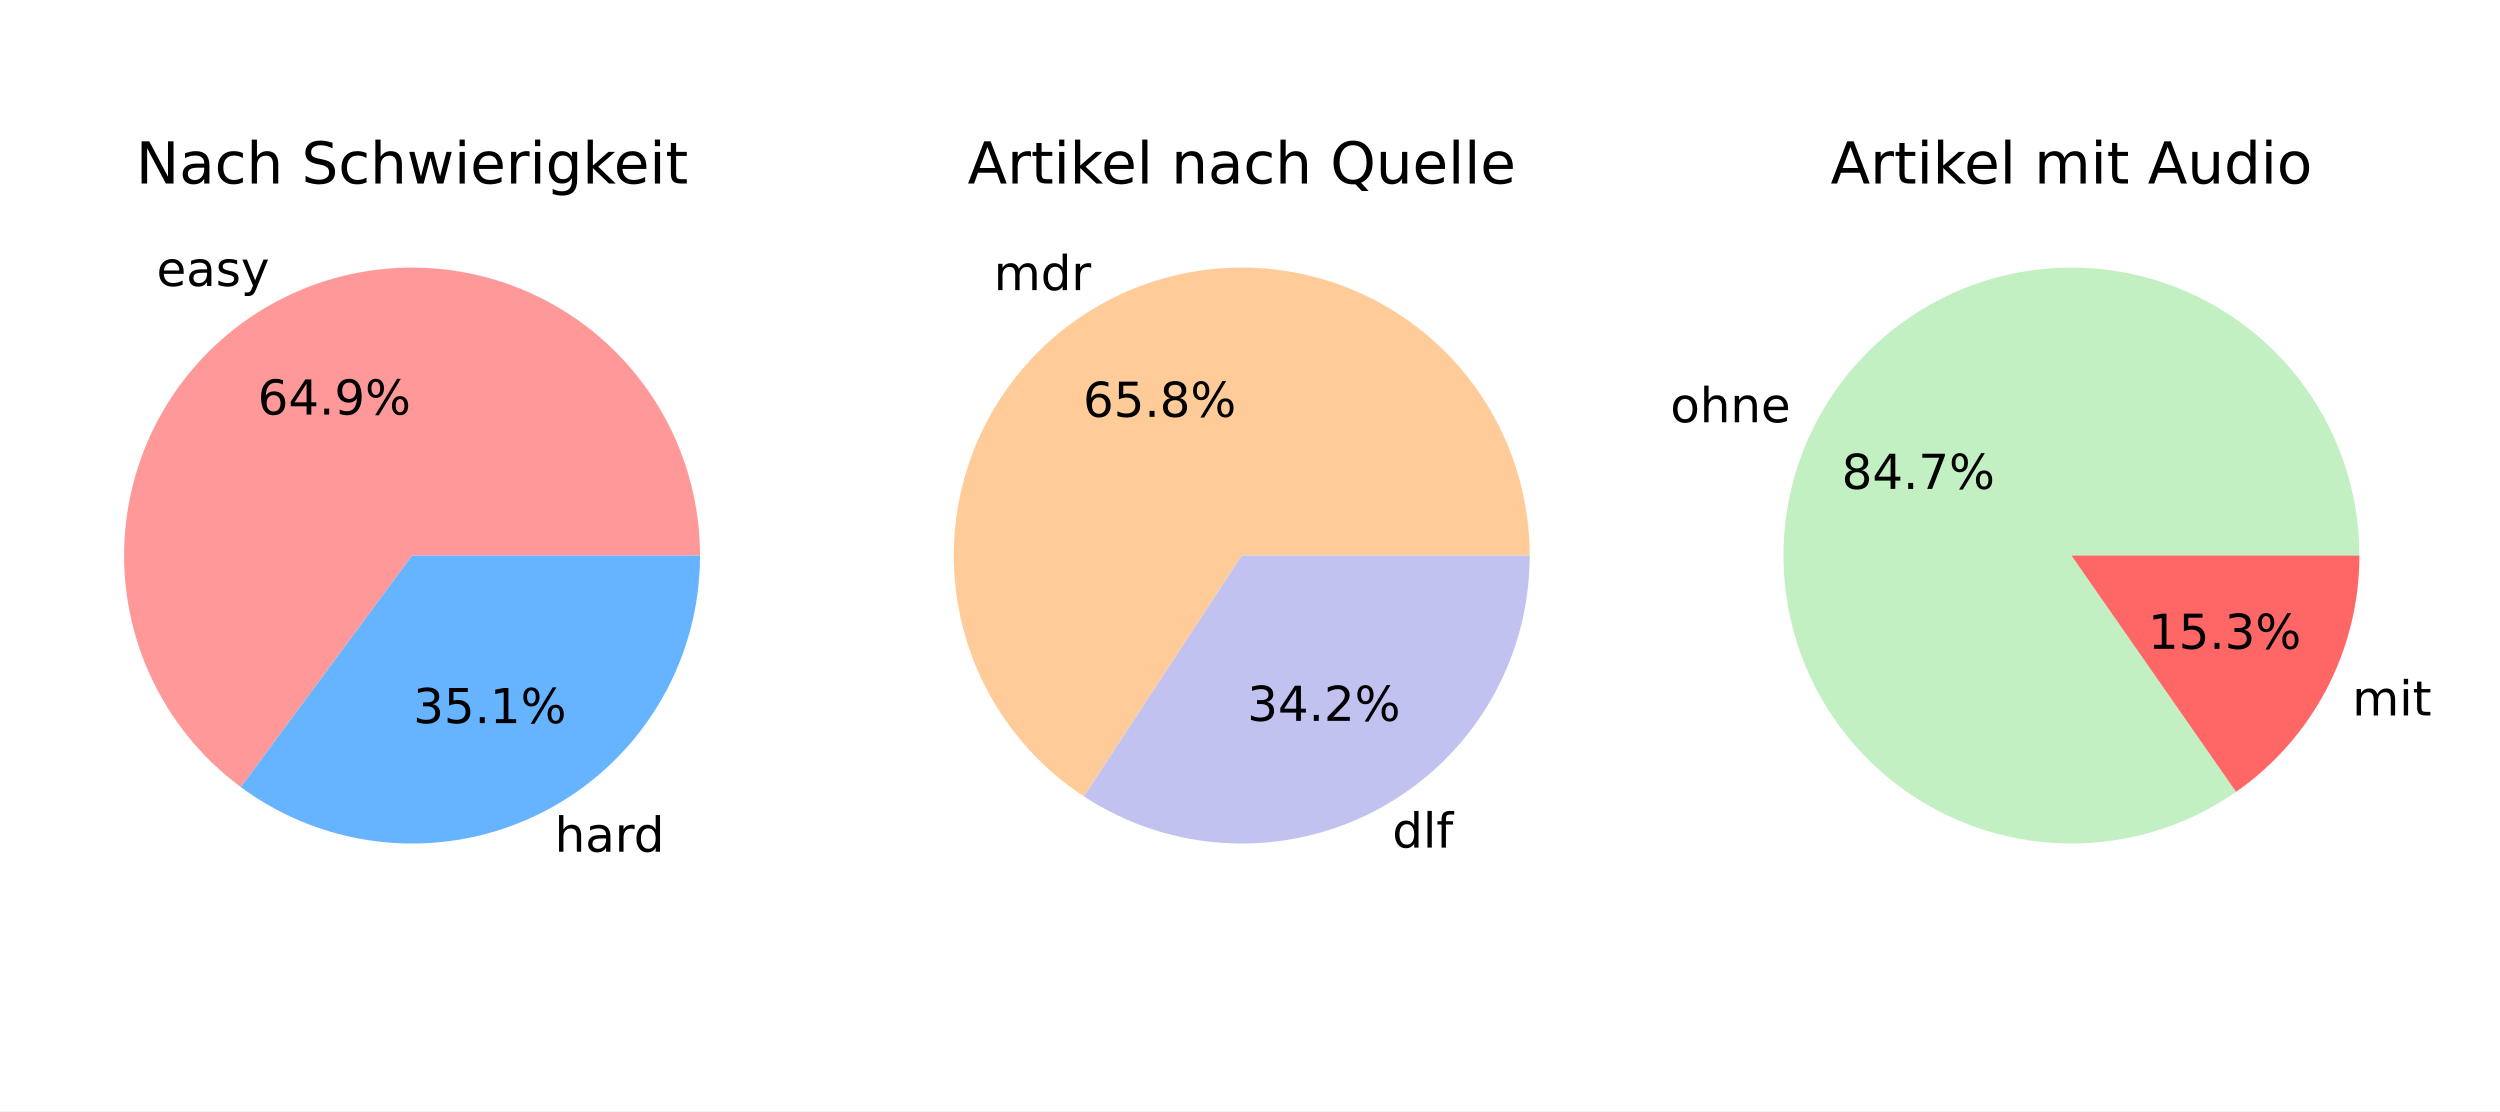
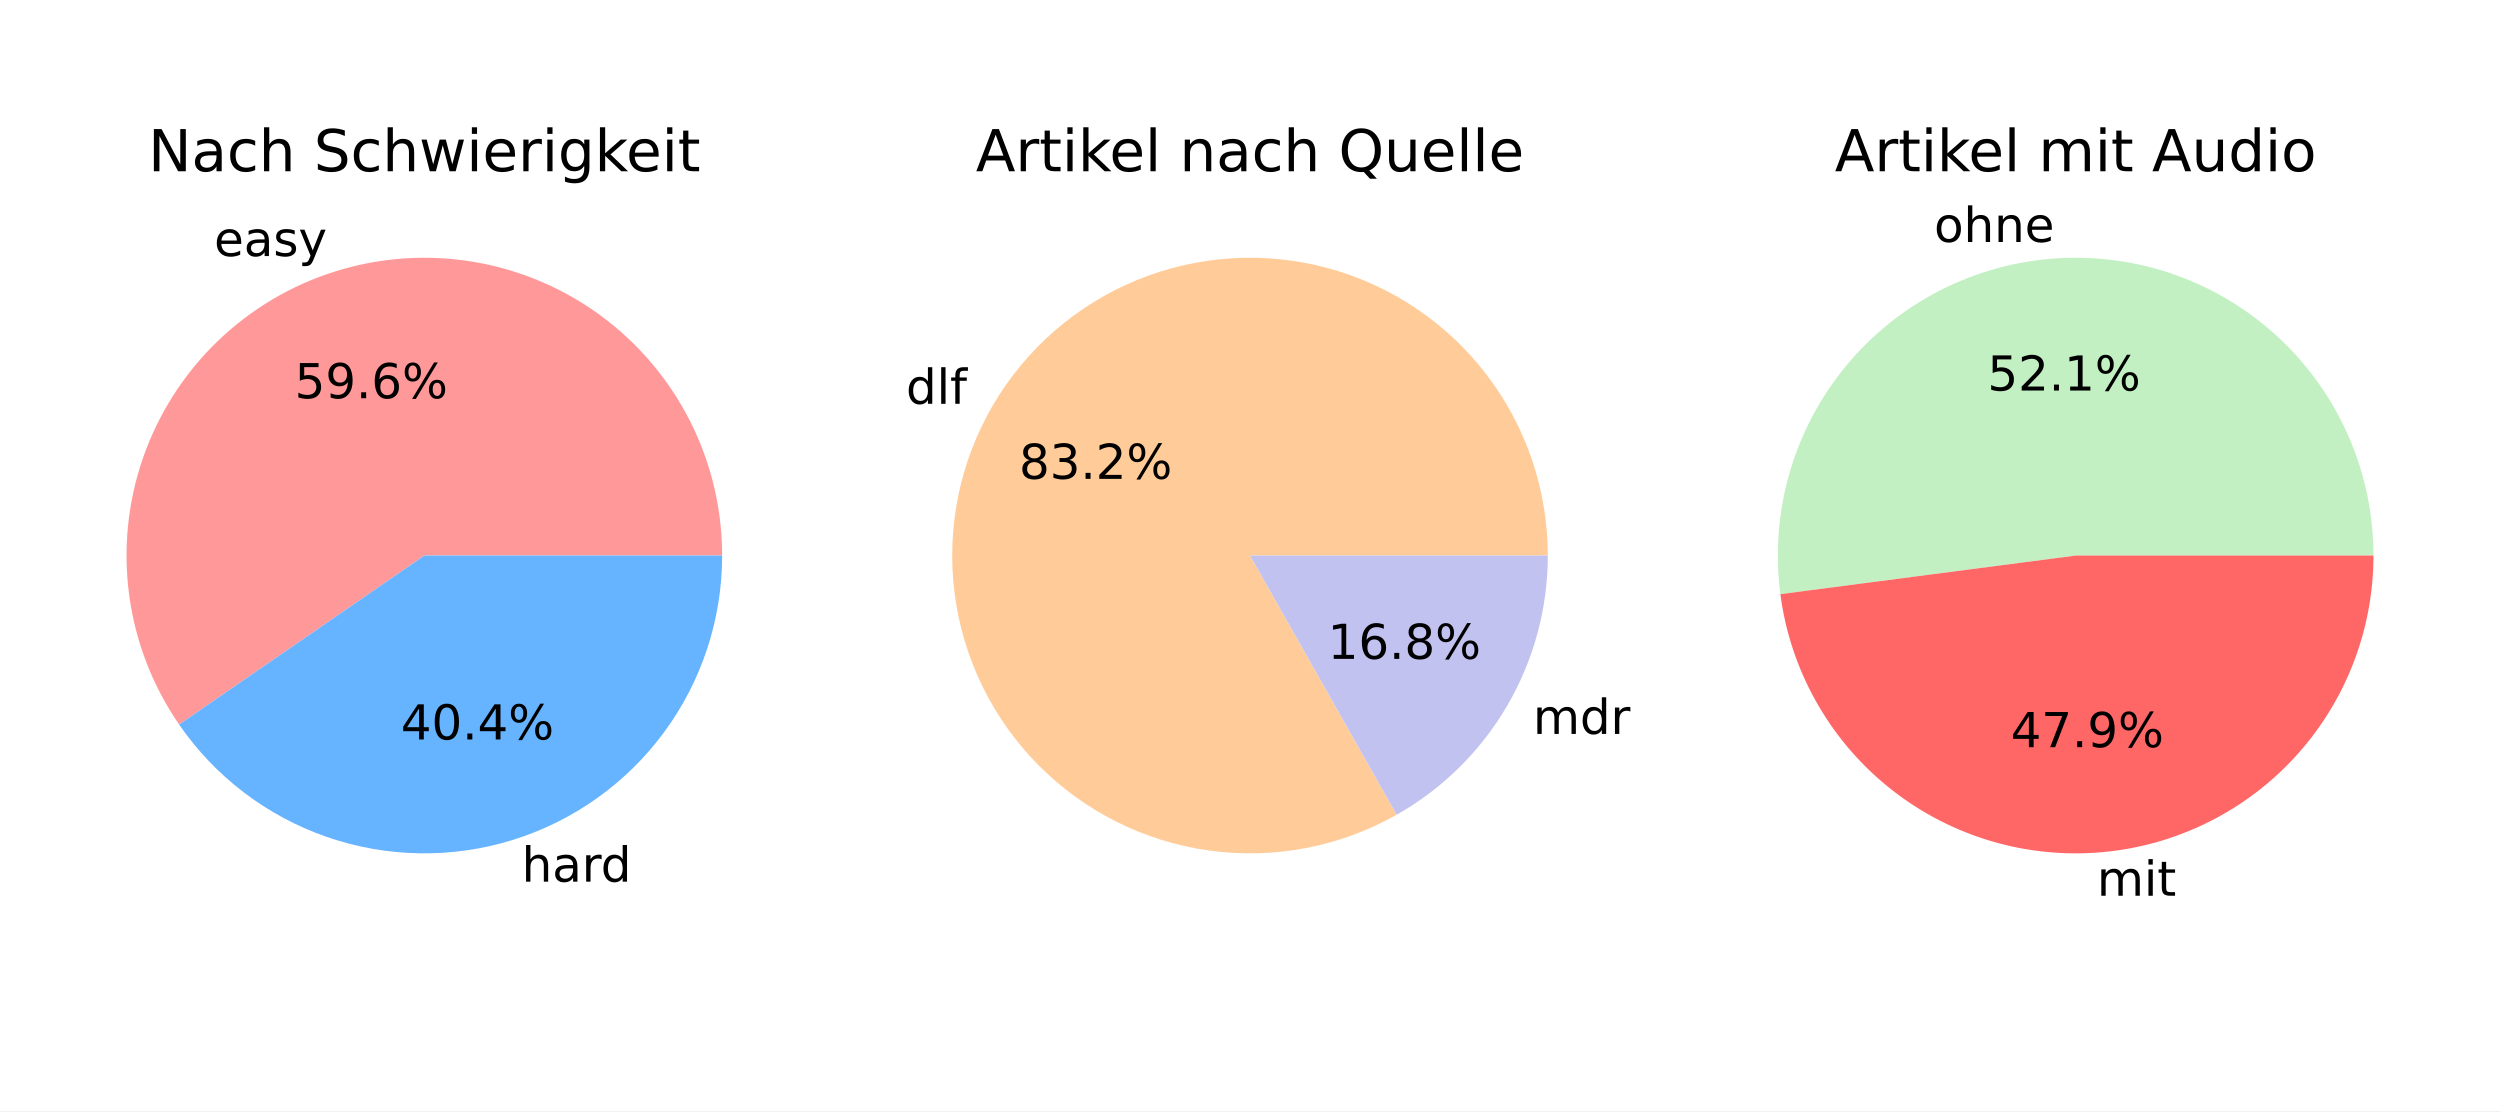
<svg xmlns="http://www.w3.org/2000/svg" xmlns:xlink="http://www.w3.org/1999/xlink" width="1296pt" height="576pt" viewBox="0 0 1296 576" version="1.1">
  <defs>
    <style type="text/css">*{stroke-linejoin: round; stroke-linecap: butt}</style>
  </defs>
  <g id="figure_1">
    <g id="patch_1">
      <path d="M 0 576  L 1296 576  L 1296 0  L 0 0  z " style="fill: #ffffff" />
    </g>
    <g id="axes_1">
      <g id="patch_2">
-         <path d="M 362.9 288  C 362.9 262.512 356.373 237.444 343.942 215.193  C 331.512 192.941 313.588 174.24 291.884 160.876  C 270.181 147.513 245.412 139.927 219.947 138.846  C 194.482 137.764 169.159 143.221 146.401 154.696  C 123.642 166.171 104.196 183.285 89.924 204.402  C 75.651 225.519 67.022 249.943 64.86 275.339  C 62.698 300.735 67.076 326.267 77.575 349.492  C 88.073 372.718 104.347 392.872 124.839 408.028  L 213.611 288  z " style="fill: #ff9999" />
+         <path d="M 374.361 288  C 374.361 263.8 368.671 239.936 357.752 218.34  C 346.833 196.744 330.987 178.015 311.498 163.669  C 292.009 149.323 269.417 139.759 245.552 135.75  C 221.687 131.741 197.21 133.4 174.103 140.591  C 150.997 147.782 129.901 160.306 112.525 177.149  C 95.149 193.993 81.975 214.688 74.068 237.56  C 66.162 260.431 63.742 284.845 67.006 308.823  C 70.27 332.802 79.127 355.68 92.86 375.606  L 219.978 288  L 374.361 288  z " style="fill: #ff9999" />
      </g>
      <g id="patch_3">
-         <path d="M 124.839 408.028  C 147.059 424.462 173.413 434.407 200.95 436.751  C 228.488 439.095 256.143 433.746 280.821 421.304  C 305.499 408.861 326.244 389.807 340.735 366.273  C 355.225 342.739 362.9 315.637 362.9 288  L 213.611 288  z " style="fill: #66b3ff" />
+         <path d="M 92.86 375.606  C 111.544 402.717 138.419 423.153 169.538 433.91  C 200.657 444.668 234.415 445.193 265.854 435.409  C 297.292 425.625 324.791 406.036 344.309 379.52  C 363.828 353.003 374.361 320.926 374.361 288  L 219.978 288  L 92.86 375.606  z " style="fill: #66b3ff" />
      </g>
      <g id="matplotlib.axis_1" />
      <g id="matplotlib.axis_2" />
      <g id="text_1">
-         <g transform="translate(81.15617 148.2642) scale(0.25 -0.25)">
+         <g transform="translate(110.9923 132.7482)scale(0.25 -0.25)">
          <defs>
            <path id="DejaVuSans-65" d="M 3597 1894  L 3597 1613  L 953 1613  Q 991 1019 1311 708  Q 1631 397 2203 397  Q 2534 397 2845 478  Q 3156 559 3463 722  L 3463 178  Q 3153 47 2828 -22  Q 2503 -91 2169 -91  Q 1331 -91 842 396  Q 353 884 353 1716  Q 353 2575 817 3079  Q 1281 3584 2069 3584  Q 2775 3584 3186 3129  Q 3597 2675 3597 1894  z M 3022 2063  Q 3016 2534 2758 2815  Q 2500 3097 2075 3097  Q 1594 3097 1305 2825  Q 1016 2553 972 2059  L 3022 2063  z " transform="scale(0.015625)" />
            <path id="DejaVuSans-61" d="M 2194 1759  Q 1497 1759 1228 1600  Q 959 1441 959 1056  Q 959 750 1161 570  Q 1363 391 1709 391  Q 2188 391 2477 730  Q 2766 1069 2766 1631  L 2766 1759  L 2194 1759  z M 3341 1997  L 3341 0  L 2766 0  L 2766 531  Q 2569 213 2275 61  Q 1981 -91 1556 -91  Q 1019 -91 701 211  Q 384 513 384 1019  Q 384 1609 779 1909  Q 1175 2209 1959 2209  L 2766 2209  L 2766 2266  Q 2766 2663 2505 2880  Q 2244 3097 1772 3097  Q 1472 3097 1187 3025  Q 903 2953 641 2809  L 641 3341  Q 956 3463 1253 3523  Q 1550 3584 1831 3584  Q 2591 3584 2966 3190  Q 3341 2797 3341 1997  z " transform="scale(0.015625)" />
            <path id="DejaVuSans-73" d="M 2834 3397  L 2834 2853  Q 2591 2978 2328 3040  Q 2066 3103 1784 3103  Q 1356 3103 1142 2972  Q 928 2841 928 2578  Q 928 2378 1081 2264  Q 1234 2150 1697 2047  L 1894 2003  Q 2506 1872 2764 1633  Q 3022 1394 3022 966  Q 3022 478 2636 193  Q 2250 -91 1575 -91  Q 1294 -91 989 -36  Q 684 19 347 128  L 347 722  Q 666 556 975 473  Q 1284 391 1588 391  Q 1994 391 2212 530  Q 2431 669 2431 922  Q 2431 1156 2273 1281  Q 2116 1406 1581 1522  L 1381 1569  Q 847 1681 609 1914  Q 372 2147 372 2553  Q 372 3047 722 3315  Q 1072 3584 1716 3584  Q 2034 3584 2315 3537  Q 2597 3491 2834 3397  z " transform="scale(0.015625)" />
            <path id="DejaVuSans-79" d="M 2059 -325  Q 1816 -950 1584 -1140  Q 1353 -1331 966 -1331  L 506 -1331  L 506 -850  L 844 -850  Q 1081 -850 1212 -737  Q 1344 -625 1503 -206  L 1606 56  L 191 3500  L 800 3500  L 1894 763  L 2988 3500  L 3597 3500  L 2059 -325  z " transform="scale(0.015625)" />
          </defs>
          <use xlink:href="#DejaVuSans-65" />
          <use xlink:href="#DejaVuSans-61" x="61.523" />
          <use xlink:href="#DejaVuSans-73" x="122.803" />
          <use xlink:href="#DejaVuSans-79" x="174.902" />
        </g>
      </g>
      <g id="text_2">
-         <g transform="translate(133.5758 214.9161) scale(0.25 -0.25)">
-           <defs>
+         <g transform="translate(152.7443 206.4529)scale(0.25 -0.25)">
+           <defs>
+             <path id="DejaVuSans-35" d="M 691 4666  L 3169 4666  L 3169 4134  L 1269 4134  L 1269 2991  Q 1406 3038 1543 3061  Q 1681 3084 1819 3084  Q 2600 3084 3056 2656  Q 3513 2228 3513 1497  Q 3513 744 3044 326  Q 2575 -91 1722 -91  Q 1428 -91 1123 -41  Q 819 9 494 109  L 494 744  Q 775 591 1075 516  Q 1375 441 1709 441  Q 2250 441 2565 725  Q 2881 1009 2881 1497  Q 2881 1984 2565 2268  Q 2250 2553 1709 2553  Q 1456 2553 1204 2497  Q 953 2441 691 2322  L 691 4666  z " transform="scale(0.015625)" />
+             <path id="DejaVuSans-39" d="M 703 97  L 703 672  Q 941 559 1184 500  Q 1428 441 1663 441  Q 2288 441 2617 861  Q 2947 1281 2994 2138  Q 2813 1869 2534 1725  Q 2256 1581 1919 1581  Q 1219 1581 811 2004  Q 403 2428 403 3163  Q 403 3881 828 4315  Q 1253 4750 1959 4750  Q 2769 4750 3195 4129  Q 3622 3509 3622 2328  Q 3622 1225 3098 567  Q 2575 -91 1691 -91  Q 1453 -91 1209 -44  Q 966 3 703 97  z M 1959 2075  Q 2384 2075 2632 2365  Q 2881 2656 2881 3163  Q 2881 3666 2632 3958  Q 2384 4250 1959 4250  Q 1534 4250 1286 3958  Q 1038 3666 1038 3163  Q 1038 2656 1286 2365  Q 1534 2075 1959 2075  z " transform="scale(0.015625)" />
+             <path id="DejaVuSans-2e" d="M 684 794  L 1344 794  L 1344 0  L 684 0  L 684 794  z " transform="scale(0.015625)" />
            <path id="DejaVuSans-36" d="M 2113 2584  Q 1688 2584 1439 2293  Q 1191 2003 1191 1497  Q 1191 994 1439 701  Q 1688 409 2113 409  Q 2538 409 2786 701  Q 3034 994 3034 1497  Q 3034 2003 2786 2293  Q 2538 2584 2113 2584  z M 3366 4563  L 3366 3988  Q 3128 4100 2886 4159  Q 2644 4219 2406 4219  Q 1781 4219 1451 3797  Q 1122 3375 1075 2522  Q 1259 2794 1537 2939  Q 1816 3084 2150 3084  Q 2853 3084 3261 2657  Q 3669 2231 3669 1497  Q 3669 778 3244 343  Q 2819 -91 2113 -91  Q 1303 -91 875 529  Q 447 1150 447 2328  Q 447 3434 972 4092  Q 1497 4750 2381 4750  Q 2619 4750 2861 4703  Q 3103 4656 3366 4563  z " transform="scale(0.015625)" />
-             <path id="DejaVuSans-34" d="M 2419 4116  L 825 1625  L 2419 1625  L 2419 4116  z M 2253 4666  L 3047 4666  L 3047 1625  L 3713 1625  L 3713 1100  L 3047 1100  L 3047 0  L 2419 0  L 2419 1100  L 313 1100  L 313 1709  L 2253 4666  z " transform="scale(0.015625)" />
-             <path id="DejaVuSans-2e" d="M 684 794  L 1344 794  L 1344 0  L 684 0  L 684 794  z " transform="scale(0.015625)" />
-             <path id="DejaVuSans-39" d="M 703 97  L 703 672  Q 941 559 1184 500  Q 1428 441 1663 441  Q 2288 441 2617 861  Q 2947 1281 2994 2138  Q 2813 1869 2534 1725  Q 2256 1581 1919 1581  Q 1219 1581 811 2004  Q 403 2428 403 3163  Q 403 3881 828 4315  Q 1253 4750 1959 4750  Q 2769 4750 3195 4129  Q 3622 3509 3622 2328  Q 3622 1225 3098 567  Q 2575 -91 1691 -91  Q 1453 -91 1209 -44  Q 966 3 703 97  z M 1959 2075  Q 2384 2075 2632 2365  Q 2881 2656 2881 3163  Q 2881 3666 2632 3958  Q 2384 4250 1959 4250  Q 1534 4250 1286 3958  Q 1038 3666 1038 3163  Q 1038 2656 1286 2365  Q 1534 2075 1959 2075  z " transform="scale(0.015625)" />
            <path id="DejaVuSans-25" d="M 4653 2053  Q 4381 2053 4226 1822  Q 4072 1591 4072 1178  Q 4072 772 4226 539  Q 4381 306 4653 306  Q 4919 306 5073 539  Q 5228 772 5228 1178  Q 5228 1588 5073 1820  Q 4919 2053 4653 2053  z M 4653 2450  Q 5147 2450 5437 2106  Q 5728 1763 5728 1178  Q 5728 594 5436 251  Q 5144 -91 4653 -91  Q 4153 -91 3862 251  Q 3572 594 3572 1178  Q 3572 1766 3864 2108  Q 4156 2450 4653 2450  z M 1428 4353  Q 1159 4353 1004 4120  Q 850 3888 850 3481  Q 850 3069 1003 2837  Q 1156 2606 1428 2606  Q 1700 2606 1854 2837  Q 2009 3069 2009 3481  Q 2009 3884 1853 4118  Q 1697 4353 1428 4353  z M 4250 4750  L 4750 4750  L 1831 -91  L 1331 -91  L 4250 4750  z M 1428 4750  Q 1922 4750 2215 4408  Q 2509 4066 2509 3481  Q 2509 2891 2217 2550  Q 1925 2209 1428 2209  Q 931 2209 642 2551  Q 353 2894 353 3481  Q 353 4063 643 4406  Q 934 4750 1428 4750  z " transform="scale(0.015625)" />
          </defs>
-           <use xlink:href="#DejaVuSans-36" />
-           <use xlink:href="#DejaVuSans-34" x="63.623" />
-           <use xlink:href="#DejaVuSans-2e" x="127.246" />
-           <use xlink:href="#DejaVuSans-39" x="159.033" />
+           <use xlink:href="#DejaVuSans-35" />
+           <use xlink:href="#DejaVuSans-39" x="63.623" />
+           <use xlink:href="#DejaVuSans-2e" x="127.246" />
+           <use xlink:href="#DejaVuSans-36" x="159.033" />
          <use xlink:href="#DejaVuSans-25" x="222.656" />
        </g>
      </g>
      <g id="text_3">
-         <g transform="translate(287.5424 441.5327) scale(0.25 -0.25)">
+         <g transform="translate(270.4413 457.0487)scale(0.25 -0.25)">
          <defs>
            <path id="DejaVuSans-68" d="M 3513 2113  L 3513 0  L 2938 0  L 2938 2094  Q 2938 2591 2744 2837  Q 2550 3084 2163 3084  Q 1697 3084 1428 2787  Q 1159 2491 1159 1978  L 1159 0  L 581 0  L 581 4863  L 1159 4863  L 1159 2956  Q 1366 3272 1645 3428  Q 1925 3584 2291 3584  Q 2894 3584 3203 3211  Q 3513 2838 3513 2113  z " transform="scale(0.015625)" />
            <path id="DejaVuSans-72" d="M 2631 2963  Q 2534 3019 2420 3045  Q 2306 3072 2169 3072  Q 1681 3072 1420 2755  Q 1159 2438 1159 1844  L 1159 0  L 581 0  L 581 3500  L 1159 3500  L 1159 2956  Q 1341 3275 1631 3429  Q 1922 3584 2338 3584  Q 2397 3584 2469 3576  Q 2541 3569 2628 3553  L 2631 2963  z " transform="scale(0.015625)" />
            <path id="DejaVuSans-64" d="M 2906 2969  L 2906 4863  L 3481 4863  L 3481 0  L 2906 0  L 2906 525  Q 2725 213 2448 61  Q 2172 -91 1784 -91  Q 1150 -91 751 415  Q 353 922 353 1747  Q 353 2572 751 3078  Q 1150 3584 1784 3584  Q 2172 3584 2448 3432  Q 2725 3281 2906 2969  z M 947 1747  Q 947 1113 1208 752  Q 1469 391 1925 391  Q 2381 391 2643 752  Q 2906 1113 2906 1747  Q 2906 2381 2643 2742  Q 2381 3103 1925 3103  Q 1469 3103 1208 2742  Q 947 2381 947 1747  z " transform="scale(0.015625)" />
          </defs>
          <use xlink:href="#DejaVuSans-68" />
          <use xlink:href="#DejaVuSans-61" x="63.379" />
          <use xlink:href="#DejaVuSans-72" x="124.658" />
          <use xlink:href="#DejaVuSans-64" x="164.021" />
        </g>
      </g>
      <g id="text_4">
-         <g transform="translate(214.2282 374.8808) scale(0.25 -0.25)">
-           <defs>
-             <path id="DejaVuSans-33" d="M 2597 2516  Q 3050 2419 3304 2112  Q 3559 1806 3559 1356  Q 3559 666 3084 287  Q 2609 -91 1734 -91  Q 1441 -91 1130 -33  Q 819 25 488 141  L 488 750  Q 750 597 1062 519  Q 1375 441 1716 441  Q 2309 441 2620 675  Q 2931 909 2931 1356  Q 2931 1769 2642 2001  Q 2353 2234 1838 2234  L 1294 2234  L 1294 2753  L 1863 2753  Q 2328 2753 2575 2939  Q 2822 3125 2822 3475  Q 2822 3834 2567 4026  Q 2313 4219 1838 4219  Q 1578 4219 1281 4162  Q 984 4106 628 3988  L 628 4550  Q 988 4650 1302 4700  Q 1616 4750 1894 4750  Q 2613 4750 3031 4423  Q 3450 4097 3450 3541  Q 3450 3153 3228 2886  Q 3006 2619 2597 2516  z " transform="scale(0.015625)" />
-             <path id="DejaVuSans-35" d="M 691 4666  L 3169 4666  L 3169 4134  L 1269 4134  L 1269 2991  Q 1406 3038 1543 3061  Q 1681 3084 1819 3084  Q 2600 3084 3056 2656  Q 3513 2228 3513 1497  Q 3513 744 3044 326  Q 2575 -91 1722 -91  Q 1428 -91 1123 -41  Q 819 9 494 109  L 494 744  Q 775 591 1075 516  Q 1375 441 1709 441  Q 2250 441 2565 725  Q 2881 1009 2881 1497  Q 2881 1984 2565 2268  Q 2250 2553 1709 2553  Q 1456 2553 1204 2497  Q 953 2441 691 2322  L 691 4666  z " transform="scale(0.015625)" />
-             <path id="DejaVuSans-31" d="M 794 531  L 1825 531  L 1825 4091  L 703 3866  L 703 4441  L 1819 4666  L 2450 4666  L 2450 531  L 3481 531  L 3481 0  L 794 0  L 794 531  z " transform="scale(0.015625)" />
-           </defs>
-           <use xlink:href="#DejaVuSans-33" />
-           <use xlink:href="#DejaVuSans-35" x="63.623" />
-           <use xlink:href="#DejaVuSans-2e" x="127.246" />
-           <use xlink:href="#DejaVuSans-31" x="159.033" />
+         <g transform="translate(207.7946 383.344)scale(0.25 -0.25)">
+           <defs>
+             <path id="DejaVuSans-34" d="M 2419 4116  L 825 1625  L 2419 1625  L 2419 4116  z M 2253 4666  L 3047 4666  L 3047 1625  L 3713 1625  L 3713 1100  L 3047 1100  L 3047 0  L 2419 0  L 2419 1100  L 313 1100  L 313 1709  L 2253 4666  z " transform="scale(0.015625)" />
+             <path id="DejaVuSans-30" d="M 2034 4250  Q 1547 4250 1301 3770  Q 1056 3291 1056 2328  Q 1056 1369 1301 889  Q 1547 409 2034 409  Q 2525 409 2770 889  Q 3016 1369 3016 2328  Q 3016 3291 2770 3770  Q 2525 4250 2034 4250  z M 2034 4750  Q 2819 4750 3233 4129  Q 3647 3509 3647 2328  Q 3647 1150 3233 529  Q 2819 -91 2034 -91  Q 1250 -91 836 529  Q 422 1150 422 2328  Q 422 3509 836 4129  Q 1250 4750 2034 4750  z " transform="scale(0.015625)" />
+           </defs>
+           <use xlink:href="#DejaVuSans-34" />
+           <use xlink:href="#DejaVuSans-30" x="63.623" />
+           <use xlink:href="#DejaVuSans-2e" x="127.246" />
+           <use xlink:href="#DejaVuSans-34" x="159.033" />
          <use xlink:href="#DejaVuSans-25" x="222.656" />
        </g>
      </g>
      <g id="text_5">
-         <g transform="translate(70.45946 95.14992) scale(0.3 -0.3)">
+         <g transform="translate(76.82691 88.78247)scale(0.3 -0.3)">
          <defs>
            <path id="DejaVuSans-4e" d="M 628 4666  L 1478 4666  L 3547 763  L 3547 4666  L 4159 4666  L 4159 0  L 3309 0  L 1241 3903  L 1241 0  L 628 0  L 628 4666  z " transform="scale(0.015625)" />
            <path id="DejaVuSans-63" d="M 3122 3366  L 3122 2828  Q 2878 2963 2633 3030  Q 2388 3097 2138 3097  Q 1578 3097 1268 2742  Q 959 2388 959 1747  Q 959 1106 1268 751  Q 1578 397 2138 397  Q 2388 397 2633 464  Q 2878 531 3122 666  L 3122 134  Q 2881 22 2623 -34  Q 2366 -91 2075 -91  Q 1284 -91 818 406  Q 353 903 353 1747  Q 353 2603 823 3093  Q 1294 3584 2113 3584  Q 2378 3584 2631 3529  Q 2884 3475 3122 3366  z " transform="scale(0.015625)" />
            <path id="DejaVuSans-20" transform="scale(0.015625)" />
            <path id="DejaVuSans-53" d="M 3425 4513  L 3425 3897  Q 3066 4069 2747 4153  Q 2428 4238 2131 4238  Q 1616 4238 1336 4038  Q 1056 3838 1056 3469  Q 1056 3159 1242 3001  Q 1428 2844 1947 2747  L 2328 2669  Q 3034 2534 3370 2195  Q 3706 1856 3706 1288  Q 3706 609 3251 259  Q 2797 -91 1919 -91  Q 1588 -91 1214 -16  Q 841 59 441 206  L 441 856  Q 825 641 1194 531  Q 1563 422 1919 422  Q 2459 422 2753 634  Q 3047 847 3047 1241  Q 3047 1584 2836 1778  Q 2625 1972 2144 2069  L 1759 2144  Q 1053 2284 737 2584  Q 422 2884 422 3419  Q 422 4038 858 4394  Q 1294 4750 2059 4750  Q 2388 4750 2728 4690  Q 3069 4631 3425 4513  z " transform="scale(0.015625)" />
            <path id="DejaVuSans-77" d="M 269 3500  L 844 3500  L 1563 769  L 2278 3500  L 2956 3500  L 3675 769  L 4391 3500  L 4966 3500  L 4050 0  L 3372 0  L 2619 2869  L 1863 0  L 1184 0  L 269 3500  z " transform="scale(0.015625)" />
            <path id="DejaVuSans-69" d="M 603 3500  L 1178 3500  L 1178 0  L 603 0  L 603 3500  z M 603 4863  L 1178 4863  L 1178 4134  L 603 4134  L 603 4863  z " transform="scale(0.015625)" />
            <path id="DejaVuSans-67" d="M 2906 1791  Q 2906 2416 2648 2759  Q 2391 3103 1925 3103  Q 1463 3103 1205 2759  Q 947 2416 947 1791  Q 947 1169 1205 825  Q 1463 481 1925 481  Q 2391 481 2648 825  Q 2906 1169 2906 1791  z M 3481 434  Q 3481 -459 3084 -895  Q 2688 -1331 1869 -1331  Q 1566 -1331 1297 -1286  Q 1028 -1241 775 -1147  L 775 -588  Q 1028 -725 1275 -790  Q 1522 -856 1778 -856  Q 2344 -856 2625 -561  Q 2906 -266 2906 331  L 2906 616  Q 2728 306 2450 153  Q 2172 0 1784 0  Q 1141 0 747 490  Q 353 981 353 1791  Q 353 2603 747 3093  Q 1141 3584 1784 3584  Q 2172 3584 2450 3431  Q 2728 3278 2906 2969  L 2906 3500  L 3481 3500  L 3481 434  z " transform="scale(0.015625)" />
            <path id="DejaVuSans-6b" d="M 581 4863  L 1159 4863  L 1159 1991  L 2875 3500  L 3609 3500  L 1753 1863  L 3688 0  L 2938 0  L 1159 1709  L 1159 0  L 581 0  L 581 4863  z " transform="scale(0.015625)" />
            <path id="DejaVuSans-74" d="M 1172 4494  L 1172 3500  L 2356 3500  L 2356 3053  L 1172 3053  L 1172 1153  Q 1172 725 1289 603  Q 1406 481 1766 481  L 2356 481  L 2356 0  L 1766 0  Q 1100 0 847 248  Q 594 497 594 1153  L 594 3053  L 172 3053  L 172 3500  L 594 3500  L 594 4494  L 1172 4494  z " transform="scale(0.015625)" />
          </defs>
          <use xlink:href="#DejaVuSans-4e" />
          <use xlink:href="#DejaVuSans-61" x="74.805" />
          <use xlink:href="#DejaVuSans-63" x="136.084" />
          <use xlink:href="#DejaVuSans-68" x="191.064" />
          <use xlink:href="#DejaVuSans-20" x="254.443" />
          <use xlink:href="#DejaVuSans-53" x="286.23" />
          <use xlink:href="#DejaVuSans-63" x="349.707" />
          <use xlink:href="#DejaVuSans-68" x="404.688" />
          <use xlink:href="#DejaVuSans-77" x="468.066" />
          <use xlink:href="#DejaVuSans-69" x="549.854" />
          <use xlink:href="#DejaVuSans-65" x="577.637" />
          <use xlink:href="#DejaVuSans-72" x="639.16" />
          <use xlink:href="#DejaVuSans-69" x="680.273" />
          <use xlink:href="#DejaVuSans-67" x="708.057" />
          <use xlink:href="#DejaVuSans-6b" x="771.533" />
          <use xlink:href="#DejaVuSans-65" x="825.818" />
          <use xlink:href="#DejaVuSans-69" x="887.342" />
          <use xlink:href="#DejaVuSans-74" x="915.125" />
        </g>
      </g>
    </g>
    <g id="axes_2">
      <g id="patch_4">
-         <path d="M 793.01 288  C 793.01 262.154 786.298 236.746 773.534 214.272  C 760.77 191.798 742.385 173.02 720.187 159.781  C 697.99 146.543 672.73 139.293 646.89 138.745  C 621.05 138.196 595.505 144.367 572.765 156.652  C 550.025 168.936 530.861 186.917 517.154 208.829  C 503.448 230.741 495.664 255.842 494.567 281.664  C 493.47 307.486 499.097 333.157 510.896 356.152  C 522.695 379.147 540.266 398.689 561.882 412.858  L 643.721 288  z " style="fill: #ffcc99" />
+         <path d="M 802.383 288  C 802.383 271.15 799.624 254.414 794.217 238.456  C 788.81 222.497 780.826 207.531 770.583 194.152  C 760.341 180.773 747.976 169.161 733.982 159.777  C 719.987 150.393 704.55 143.363 688.285 138.966  C 672.019 134.569 655.142 132.865 638.326 133.921  C 621.509 134.976 604.979 138.778 589.39 145.175  C 573.802 151.572 559.366 160.478 546.655 171.539  C 533.944 182.599 523.13 195.667 514.641 210.222  C 506.152 224.777 500.103 240.624 496.734 257.134  C 493.366 273.643 492.722 290.593 494.83 307.31  C 496.937 324.028 501.767 340.288 509.128 355.444  C 516.489 370.601 526.282 384.451 538.118 396.444  C 549.954 408.436 563.673 418.411 578.732 425.971  C 593.79 433.531 609.985 438.575 626.673 440.903  C 643.361 443.23 660.318 442.81 676.871 439.659  C 693.423 436.508 709.348 430.669 724.014 422.372  L 648 288  L 802.383 288  z " style="fill: #ffcc99" />
      </g>
      <g id="patch_5">
-         <path d="M 561.882 412.858  C 584.396 427.615 610.489 436.012 637.385 437.154  C 664.281 438.297 690.992 432.143 714.677 419.348  C 738.362 406.554 758.151 387.587 771.94 364.466  C 785.728 341.346 793.01 314.92 793.01 288  L 643.721 288  z " style="fill: #c2c2f0" />
+         <path d="M 724.014 422.372  C 747.8 408.917 767.591 389.384 781.359 365.778  C 795.127 342.172 802.383 315.328 802.383 288  L 648 288  L 724.014 422.372  z " style="fill: #c2c2f0" />
      </g>
      <g id="matplotlib.axis_3" />
      <g id="matplotlib.axis_4" />
      <g id="text_6">
-         <g transform="translate(515.1696 150.4151) scale(0.25 -0.25)">
+         <g transform="translate(469.6878 209.3428)scale(0.25 -0.25)">
+           <defs>
+             <path id="DejaVuSans-6c" d="M 603 4863  L 1178 4863  L 1178 0  L 603 0  L 603 4863  z " transform="scale(0.015625)" />
+             <path id="DejaVuSans-66" d="M 2375 4863  L 2375 4384  L 1825 4384  Q 1516 4384 1395 4259  Q 1275 4134 1275 3809  L 1275 3500  L 2222 3500  L 2222 3053  L 1275 3053  L 1275 0  L 697 0  L 697 3053  L 147 3053  L 147 3500  L 697 3500  L 697 3744  Q 697 4328 969 4595  Q 1241 4863 1831 4863  L 2375 4863  z " transform="scale(0.015625)" />
+           </defs>
+           <use xlink:href="#DejaVuSans-64" />
+           <use xlink:href="#DejaVuSans-6c" x="63.477" />
+           <use xlink:href="#DejaVuSans-66" x="91.26" />
+         </g>
+       </g>
+       <g id="text_7">
+         <g transform="translate(528.2756 248.2317)scale(0.25 -0.25)">
+           <defs>
+             <path id="DejaVuSans-38" d="M 2034 2216  Q 1584 2216 1326 1975  Q 1069 1734 1069 1313  Q 1069 891 1326 650  Q 1584 409 2034 409  Q 2484 409 2743 651  Q 3003 894 3003 1313  Q 3003 1734 2745 1975  Q 2488 2216 2034 2216  z M 1403 2484  Q 997 2584 770 2862  Q 544 3141 544 3541  Q 544 4100 942 4425  Q 1341 4750 2034 4750  Q 2731 4750 3128 4425  Q 3525 4100 3525 3541  Q 3525 3141 3298 2862  Q 3072 2584 2669 2484  Q 3125 2378 3379 2068  Q 3634 1759 3634 1313  Q 3634 634 3220 271  Q 2806 -91 2034 -91  Q 1263 -91 848 271  Q 434 634 434 1313  Q 434 1759 690 2068  Q 947 2378 1403 2484  z M 1172 3481  Q 1172 3119 1398 2916  Q 1625 2713 2034 2713  Q 2441 2713 2670 2916  Q 2900 3119 2900 3481  Q 2900 3844 2670 4047  Q 2441 4250 2034 4250  Q 1625 4250 1398 4047  Q 1172 3844 1172 3481  z " transform="scale(0.015625)" />
+             <path id="DejaVuSans-33" d="M 2597 2516  Q 3050 2419 3304 2112  Q 3559 1806 3559 1356  Q 3559 666 3084 287  Q 2609 -91 1734 -91  Q 1441 -91 1130 -33  Q 819 25 488 141  L 488 750  Q 750 597 1062 519  Q 1375 441 1716 441  Q 2309 441 2620 675  Q 2931 909 2931 1356  Q 2931 1769 2642 2001  Q 2353 2234 1838 2234  L 1294 2234  L 1294 2753  L 1863 2753  Q 2328 2753 2575 2939  Q 2822 3125 2822 3475  Q 2822 3834 2567 4026  Q 2313 4219 1838 4219  Q 1578 4219 1281 4162  Q 984 4106 628 3988  L 628 4550  Q 988 4650 1302 4700  Q 1616 4750 1894 4750  Q 2613 4750 3031 4423  Q 3450 4097 3450 3541  Q 3450 3153 3228 2886  Q 3006 2619 2597 2516  z " transform="scale(0.015625)" />
+             <path id="DejaVuSans-32" d="M 1228 531  L 3431 531  L 3431 0  L 469 0  L 469 531  Q 828 903 1448 1529  Q 2069 2156 2228 2338  Q 2531 2678 2651 2914  Q 2772 3150 2772 3378  Q 2772 3750 2511 3984  Q 2250 4219 1831 4219  Q 1534 4219 1204 4116  Q 875 4013 500 3803  L 500 4441  Q 881 4594 1212 4672  Q 1544 4750 1819 4750  Q 2544 4750 2975 4387  Q 3406 4025 3406 3419  Q 3406 3131 3298 2873  Q 3191 2616 2906 2266  Q 2828 2175 2409 1742  Q 1991 1309 1228 531  z " transform="scale(0.015625)" />
+           </defs>
+           <use xlink:href="#DejaVuSans-38" />
+           <use xlink:href="#DejaVuSans-33" x="63.623" />
+           <use xlink:href="#DejaVuSans-2e" x="127.246" />
+           <use xlink:href="#DejaVuSans-32" x="159.033" />
+           <use xlink:href="#DejaVuSans-25" x="222.656" />
+         </g>
+       </g>
+       <g id="text_8">
+         <g transform="translate(794.695 380.4541)scale(0.25 -0.25)">
          <defs>
            <path id="DejaVuSans-6d" d="M 3328 2828  Q 3544 3216 3844 3400  Q 4144 3584 4550 3584  Q 5097 3584 5394 3201  Q 5691 2819 5691 2113  L 5691 0  L 5113 0  L 5113 2094  Q 5113 2597 4934 2840  Q 4756 3084 4391 3084  Q 3944 3084 3684 2787  Q 3425 2491 3425 1978  L 3425 0  L 2847 0  L 2847 2094  Q 2847 2600 2669 2842  Q 2491 3084 2119 3084  Q 1678 3084 1418 2786  Q 1159 2488 1159 1978  L 1159 0  L 581 0  L 581 3500  L 1159 3500  L 1159 2956  Q 1356 3278 1631 3431  Q 1906 3584 2284 3584  Q 2666 3584 2933 3390  Q 3200 3197 3328 2828  z " transform="scale(0.015625)" />
          </defs>
          <use xlink:href="#DejaVuSans-6d" />
          <use xlink:href="#DejaVuSans-64" x="97.412" />
          <use xlink:href="#DejaVuSans-72" x="160.889" />
        </g>
      </g>
-       <g id="text_7">
-         <g transform="translate(561.4385 216.0894) scale(0.25 -0.25)">
-           <defs>
-             <path id="DejaVuSans-38" d="M 2034 2216  Q 1584 2216 1326 1975  Q 1069 1734 1069 1313  Q 1069 891 1326 650  Q 1584 409 2034 409  Q 2484 409 2743 651  Q 3003 894 3003 1313  Q 3003 1734 2745 1975  Q 2488 2216 2034 2216  z M 1403 2484  Q 997 2584 770 2862  Q 544 3141 544 3541  Q 544 4100 942 4425  Q 1341 4750 2034 4750  Q 2731 4750 3128 4425  Q 3525 4100 3525 3541  Q 3525 3141 3298 2862  Q 3072 2584 2669 2484  Q 3125 2378 3379 2068  Q 3634 1759 3634 1313  Q 3634 634 3220 271  Q 2806 -91 2034 -91  Q 1263 -91 848 271  Q 434 634 434 1313  Q 434 1759 690 2068  Q 947 2378 1403 2484  z M 1172 3481  Q 1172 3119 1398 2916  Q 1625 2713 2034 2713  Q 2441 2713 2670 2916  Q 2900 3119 2900 3481  Q 2900 3844 2670 4047  Q 2441 4250 2034 4250  Q 1625 4250 1398 4047  Q 1172 3844 1172 3481  z " transform="scale(0.015625)" />
-           </defs>
-           <use xlink:href="#DejaVuSans-36" />
-           <use xlink:href="#DejaVuSans-35" x="63.623" />
+       <g id="text_9">
+         <g transform="translate(688.3065 341.5652)scale(0.25 -0.25)">
+           <defs>
+             <path id="DejaVuSans-31" d="M 794 531  L 1825 531  L 1825 4091  L 703 3866  L 703 4441  L 1819 4666  L 2450 4666  L 2450 531  L 3481 531  L 3481 0  L 794 0  L 794 531  z " transform="scale(0.015625)" />
+           </defs>
+           <use xlink:href="#DejaVuSans-31" />
+           <use xlink:href="#DejaVuSans-36" x="63.623" />
          <use xlink:href="#DejaVuSans-2e" x="127.246" />
          <use xlink:href="#DejaVuSans-38" x="159.033" />
          <use xlink:href="#DejaVuSans-25" x="222.656" />
        </g>
      </g>
-       <g id="text_8">
-         <g transform="translate(721.7724 439.3818) scale(0.25 -0.25)">
-           <defs>
-             <path id="DejaVuSans-6c" d="M 603 4863  L 1178 4863  L 1178 0  L 603 0  L 603 4863  z " transform="scale(0.015625)" />
-             <path id="DejaVuSans-66" d="M 2375 4863  L 2375 4384  L 1825 4384  Q 1516 4384 1395 4259  Q 1275 4134 1275 3809  L 1275 3500  L 2222 3500  L 2222 3053  L 1275 3053  L 1275 0  L 697 0  L 697 3053  L 147 3053  L 147 3500  L 697 3500  L 697 3744  Q 697 4328 969 4595  Q 1241 4863 1831 4863  L 2375 4863  z " transform="scale(0.015625)" />
-           </defs>
-           <use xlink:href="#DejaVuSans-64" />
-           <use xlink:href="#DejaVuSans-6c" x="63.477" />
-           <use xlink:href="#DejaVuSans-66" x="91.26" />
-         </g>
-       </g>
-       <g id="text_9">
-         <g transform="translate(646.5855 373.7075) scale(0.25 -0.25)">
-           <defs>
-             <path id="DejaVuSans-32" d="M 1228 531  L 3431 531  L 3431 0  L 469 0  L 469 531  Q 828 903 1448 1529  Q 2069 2156 2228 2338  Q 2531 2678 2651 2914  Q 2772 3150 2772 3378  Q 2772 3750 2511 3984  Q 2250 4219 1831 4219  Q 1534 4219 1204 4116  Q 875 4013 500 3803  L 500 4441  Q 881 4594 1212 4672  Q 1544 4750 1819 4750  Q 2544 4750 2975 4387  Q 3406 4025 3406 3419  Q 3406 3131 3298 2873  Q 3191 2616 2906 2266  Q 2828 2175 2409 1742  Q 1991 1309 1228 531  z " transform="scale(0.015625)" />
-           </defs>
-           <use xlink:href="#DejaVuSans-33" />
-           <use xlink:href="#DejaVuSans-34" x="63.623" />
-           <use xlink:href="#DejaVuSans-2e" x="127.246" />
-           <use xlink:href="#DejaVuSans-32" x="159.033" />
-           <use xlink:href="#DejaVuSans-25" x="222.656" />
-         </g>
-       </g>
      <g id="text_10">
-         <g transform="translate(501.6124 95.14992) scale(0.3 -0.3)">
+         <g transform="translate(505.8914 88.78247)scale(0.3 -0.3)">
          <defs>
            <path id="DejaVuSans-41" d="M 2188 4044  L 1331 1722  L 3047 1722  L 2188 4044  z M 1831 4666  L 2547 4666  L 4325 0  L 3669 0  L 3244 1197  L 1141 1197  L 716 0  L 50 0  L 1831 4666  z " transform="scale(0.015625)" />
            <path id="DejaVuSans-6e" d="M 3513 2113  L 3513 0  L 2938 0  L 2938 2094  Q 2938 2591 2744 2837  Q 2550 3084 2163 3084  Q 1697 3084 1428 2787  Q 1159 2491 1159 1978  L 1159 0  L 581 0  L 581 3500  L 1159 3500  L 1159 2956  Q 1366 3272 1645 3428  Q 1925 3584 2291 3584  Q 2894 3584 3203 3211  Q 3513 2838 3513 2113  z " transform="scale(0.015625)" />
            <path id="DejaVuSans-51" d="M 2522 4238  Q 1834 4238 1429 3725  Q 1025 3213 1025 2328  Q 1025 1447 1429 934  Q 1834 422 2522 422  Q 3209 422 3611 934  Q 4013 1447 4013 2328  Q 4013 3213 3611 3725  Q 3209 4238 2522 4238  z M 3406 84  L 4238 -825  L 3475 -825  L 2784 -78  Q 2681 -84 2626 -87  Q 2572 -91 2522 -91  Q 1538 -91 948 567  Q 359 1225 359 2328  Q 359 3434 948 4092  Q 1538 4750 2522 4750  Q 3503 4750 4090 4092  Q 4678 3434 4678 2328  Q 4678 1516 4351 937  Q 4025 359 3406 84  z " transform="scale(0.015625)" />
            <path id="DejaVuSans-75" d="M 544 1381  L 544 3500  L 1119 3500  L 1119 1403  Q 1119 906 1312 657  Q 1506 409 1894 409  Q 2359 409 2629 706  Q 2900 1003 2900 1516  L 2900 3500  L 3475 3500  L 3475 0  L 2900 0  L 2900 538  Q 2691 219 2414 64  Q 2138 -91 1772 -91  Q 1169 -91 856 284  Q 544 659 544 1381  z M 1991 3584  L 1991 3584  z " transform="scale(0.015625)" />
          </defs>
          <use xlink:href="#DejaVuSans-41" />
          <use xlink:href="#DejaVuSans-72" x="68.408" />
          <use xlink:href="#DejaVuSans-74" x="109.521" />
          <use xlink:href="#DejaVuSans-69" x="148.73" />
          <use xlink:href="#DejaVuSans-6b" x="176.514" />
          <use xlink:href="#DejaVuSans-65" x="230.799" />
          <use xlink:href="#DejaVuSans-6c" x="292.322" />
          <use xlink:href="#DejaVuSans-20" x="320.105" />
          <use xlink:href="#DejaVuSans-6e" x="351.893" />
          <use xlink:href="#DejaVuSans-61" x="415.271" />
          <use xlink:href="#DejaVuSans-63" x="476.551" />
          <use xlink:href="#DejaVuSans-68" x="531.531" />
          <use xlink:href="#DejaVuSans-20" x="594.91" />
          <use xlink:href="#DejaVuSans-51" x="626.697" />
          <use xlink:href="#DejaVuSans-75" x="705.408" />
          <use xlink:href="#DejaVuSans-65" x="768.787" />
          <use xlink:href="#DejaVuSans-6c" x="830.311" />
          <use xlink:href="#DejaVuSans-6c" x="858.094" />
          <use xlink:href="#DejaVuSans-65" x="885.877" />
        </g>
      </g>
    </g>
    <g id="axes_3">
      <g id="patch_6">
-         <path d="M 1223.12 288  C 1223.12 271.413 1220.355 254.941 1214.94 239.263  C 1209.525 223.585 1201.535 208.918 1191.299 195.867  C 1181.062 182.815 1168.721 171.561 1154.785 162.566  C 1140.848 153.572 1125.51 146.962 1109.4 143.01  C 1093.291 139.058 1076.635 137.819 1060.118 139.342  C 1043.601 140.866 1027.453 145.132 1012.339 151.964  C 997.224 158.796 983.353 168.1 971.297 179.492  C 959.241 190.884 949.168 204.206 941.492 218.91  C 933.815 233.614 928.643 249.495 926.187 265.899  C 923.732 282.303 924.027 299.002 927.061 315.31  C 930.096 331.617 935.827 347.305 944.018 361.728  C 952.21 376.151 962.748 389.108 975.2 400.067  C 987.651 411.026 1001.842 419.833 1017.189 426.126  C 1032.536 432.419 1048.825 436.111 1065.385 437.05  C 1081.945 437.988 1098.547 436.16 1114.506 431.641  C 1130.466 427.121 1145.561 419.974 1159.171 410.492  L 1073.831 288  z " style="fill: #c2f0c2" />
+         <path d="M 1230.404 288  C 1230.404 266.882 1226.071 245.988 1217.674 226.611  C 1209.277 207.235 1196.993 189.786 1181.583 175.347  C 1166.173 160.907 1147.964 149.782 1128.083 142.66  C 1108.202 135.539 1087.07 132.572 1065.997 133.943  C 1044.924 135.314 1024.355 140.995 1005.565 150.632  C 986.774 160.27 970.16 173.661 956.752 189.976  C 943.343 206.291 933.424 225.184 927.608 245.485  C 921.793 265.786 920.204 287.067 922.941 308.006  L 1076.022 288  L 1230.404 288  z " style="fill: #c2f0c2" />
      </g>
      <g id="patch_7">
-         <path d="M 1159.171 410.492  C 1178.911 396.739 1195.036 378.417 1206.17 357.09  C 1217.304 335.763 1223.12 312.058 1223.12 288  L 1073.831 288  z " style="fill: #ff6666" />
+         <path d="M 922.941 308.006  C 928.02 346.873 947.715 382.382 977.997 407.27  C 1008.279 432.158 1046.932 444.602 1086.046 442.057  C 1125.16 439.512 1161.874 422.164 1188.675 393.562  C 1215.476 364.959 1230.404 327.197 1230.404 288  L 1076.022 288  L 922.941 308.006  z " style="fill: #ff6666" />
      </g>
      <g id="matplotlib.axis_5" />
      <g id="matplotlib.axis_6" />
      <g id="text_11">
-         <g transform="translate(865.8905 218.8994) scale(0.25 -0.25)">
+         <g transform="translate(1002.628 125.4357)scale(0.25 -0.25)">
          <defs>
            <path id="DejaVuSans-6f" d="M 1959 3097  Q 1497 3097 1228 2736  Q 959 2375 959 1747  Q 959 1119 1226 758  Q 1494 397 1959 397  Q 2419 397 2687 759  Q 2956 1122 2956 1747  Q 2956 2369 2687 2733  Q 2419 3097 1959 3097  z M 1959 3584  Q 2709 3584 3137 3096  Q 3566 2609 3566 1747  Q 3566 888 3137 398  Q 2709 -91 1959 -91  Q 1206 -91 779 398  Q 353 888 353 1747  Q 353 2609 779 3096  Q 1206 3584 1959 3584  z " transform="scale(0.015625)" />
          </defs>
          <use xlink:href="#DejaVuSans-6f" />
          <use xlink:href="#DejaVuSans-68" x="61.182" />
          <use xlink:href="#DejaVuSans-6e" x="124.561" />
          <use xlink:href="#DejaVuSans-65" x="187.939" />
        </g>
      </g>
      <g id="text_12">
-         <g transform="translate(954.7184 253.4444) scale(0.25 -0.25)">
-           <defs>
-             <path id="DejaVuSans-37" d="M 525 4666  L 3525 4666  L 3525 4397  L 1831 0  L 1172 0  L 2766 4134  L 525 4134  L 525 4666  z " transform="scale(0.015625)" />
-           </defs>
-           <use xlink:href="#DejaVuSans-38" />
-           <use xlink:href="#DejaVuSans-34" x="63.623" />
-           <use xlink:href="#DejaVuSans-2e" x="127.246" />
-           <use xlink:href="#DejaVuSans-37" x="159.033" />
+         <g transform="translate(1030.298 202.4642)scale(0.25 -0.25)">
+           <use xlink:href="#DejaVuSans-35" />
+           <use xlink:href="#DejaVuSans-32" x="63.623" />
+           <use xlink:href="#DejaVuSans-2e" x="127.246" />
+           <use xlink:href="#DejaVuSans-31" x="159.033" />
          <use xlink:href="#DejaVuSans-25" x="222.656" />
        </g>
      </g>
      <g id="text_13">
-         <g transform="translate(1219.404 370.8975) scale(0.25 -0.25)">
+         <g transform="translate(1087.048 464.3611)scale(0.25 -0.25)">
          <use xlink:href="#DejaVuSans-6d" />
          <use xlink:href="#DejaVuSans-69" x="97.412" />
          <use xlink:href="#DejaVuSans-74" x="125.195" />
        </g>
      </g>
      <g id="text_14">
-         <g transform="translate(1113.526 336.3525) scale(0.25 -0.25)">
-           <use xlink:href="#DejaVuSans-31" />
-           <use xlink:href="#DejaVuSans-35" x="63.623" />
-           <use xlink:href="#DejaVuSans-2e" x="127.246" />
-           <use xlink:href="#DejaVuSans-33" x="159.033" />
+         <g transform="translate(1042.327 387.3326)scale(0.25 -0.25)">
+           <defs>
+             <path id="DejaVuSans-37" d="M 525 4666  L 3525 4666  L 3525 4397  L 1831 0  L 1172 0  L 2766 4134  L 525 4134  L 525 4666  z " transform="scale(0.015625)" />
+           </defs>
+           <use xlink:href="#DejaVuSans-34" />
+           <use xlink:href="#DejaVuSans-37" x="63.623" />
+           <use xlink:href="#DejaVuSans-2e" x="127.246" />
+           <use xlink:href="#DejaVuSans-39" x="159.033" />
          <use xlink:href="#DejaVuSans-25" x="222.656" />
        </g>
      </g>
      <g id="text_15">
-         <g transform="translate(948.9888 95.14992) scale(0.3 -0.3)">
+         <g transform="translate(951.1793 88.78247)scale(0.3 -0.3)">
          <use xlink:href="#DejaVuSans-41" />
          <use xlink:href="#DejaVuSans-72" x="68.408" />
          <use xlink:href="#DejaVuSans-74" x="109.521" />
          <use xlink:href="#DejaVuSans-69" x="148.73" />
          <use xlink:href="#DejaVuSans-6b" x="176.514" />
          <use xlink:href="#DejaVuSans-65" x="230.799" />
          <use xlink:href="#DejaVuSans-6c" x="292.322" />
          <use xlink:href="#DejaVuSans-20" x="320.105" />
          <use xlink:href="#DejaVuSans-6d" x="351.893" />
          <use xlink:href="#DejaVuSans-69" x="449.305" />
          <use xlink:href="#DejaVuSans-74" x="477.088" />
          <use xlink:href="#DejaVuSans-20" x="516.297" />
          <use xlink:href="#DejaVuSans-41" x="548.084" />
          <use xlink:href="#DejaVuSans-75" x="616.492" />
          <use xlink:href="#DejaVuSans-64" x="679.871" />
          <use xlink:href="#DejaVuSans-69" x="743.348" />
          <use xlink:href="#DejaVuSans-6f" x="771.131" />
        </g>
      </g>
    </g>
  </g>
</svg>
